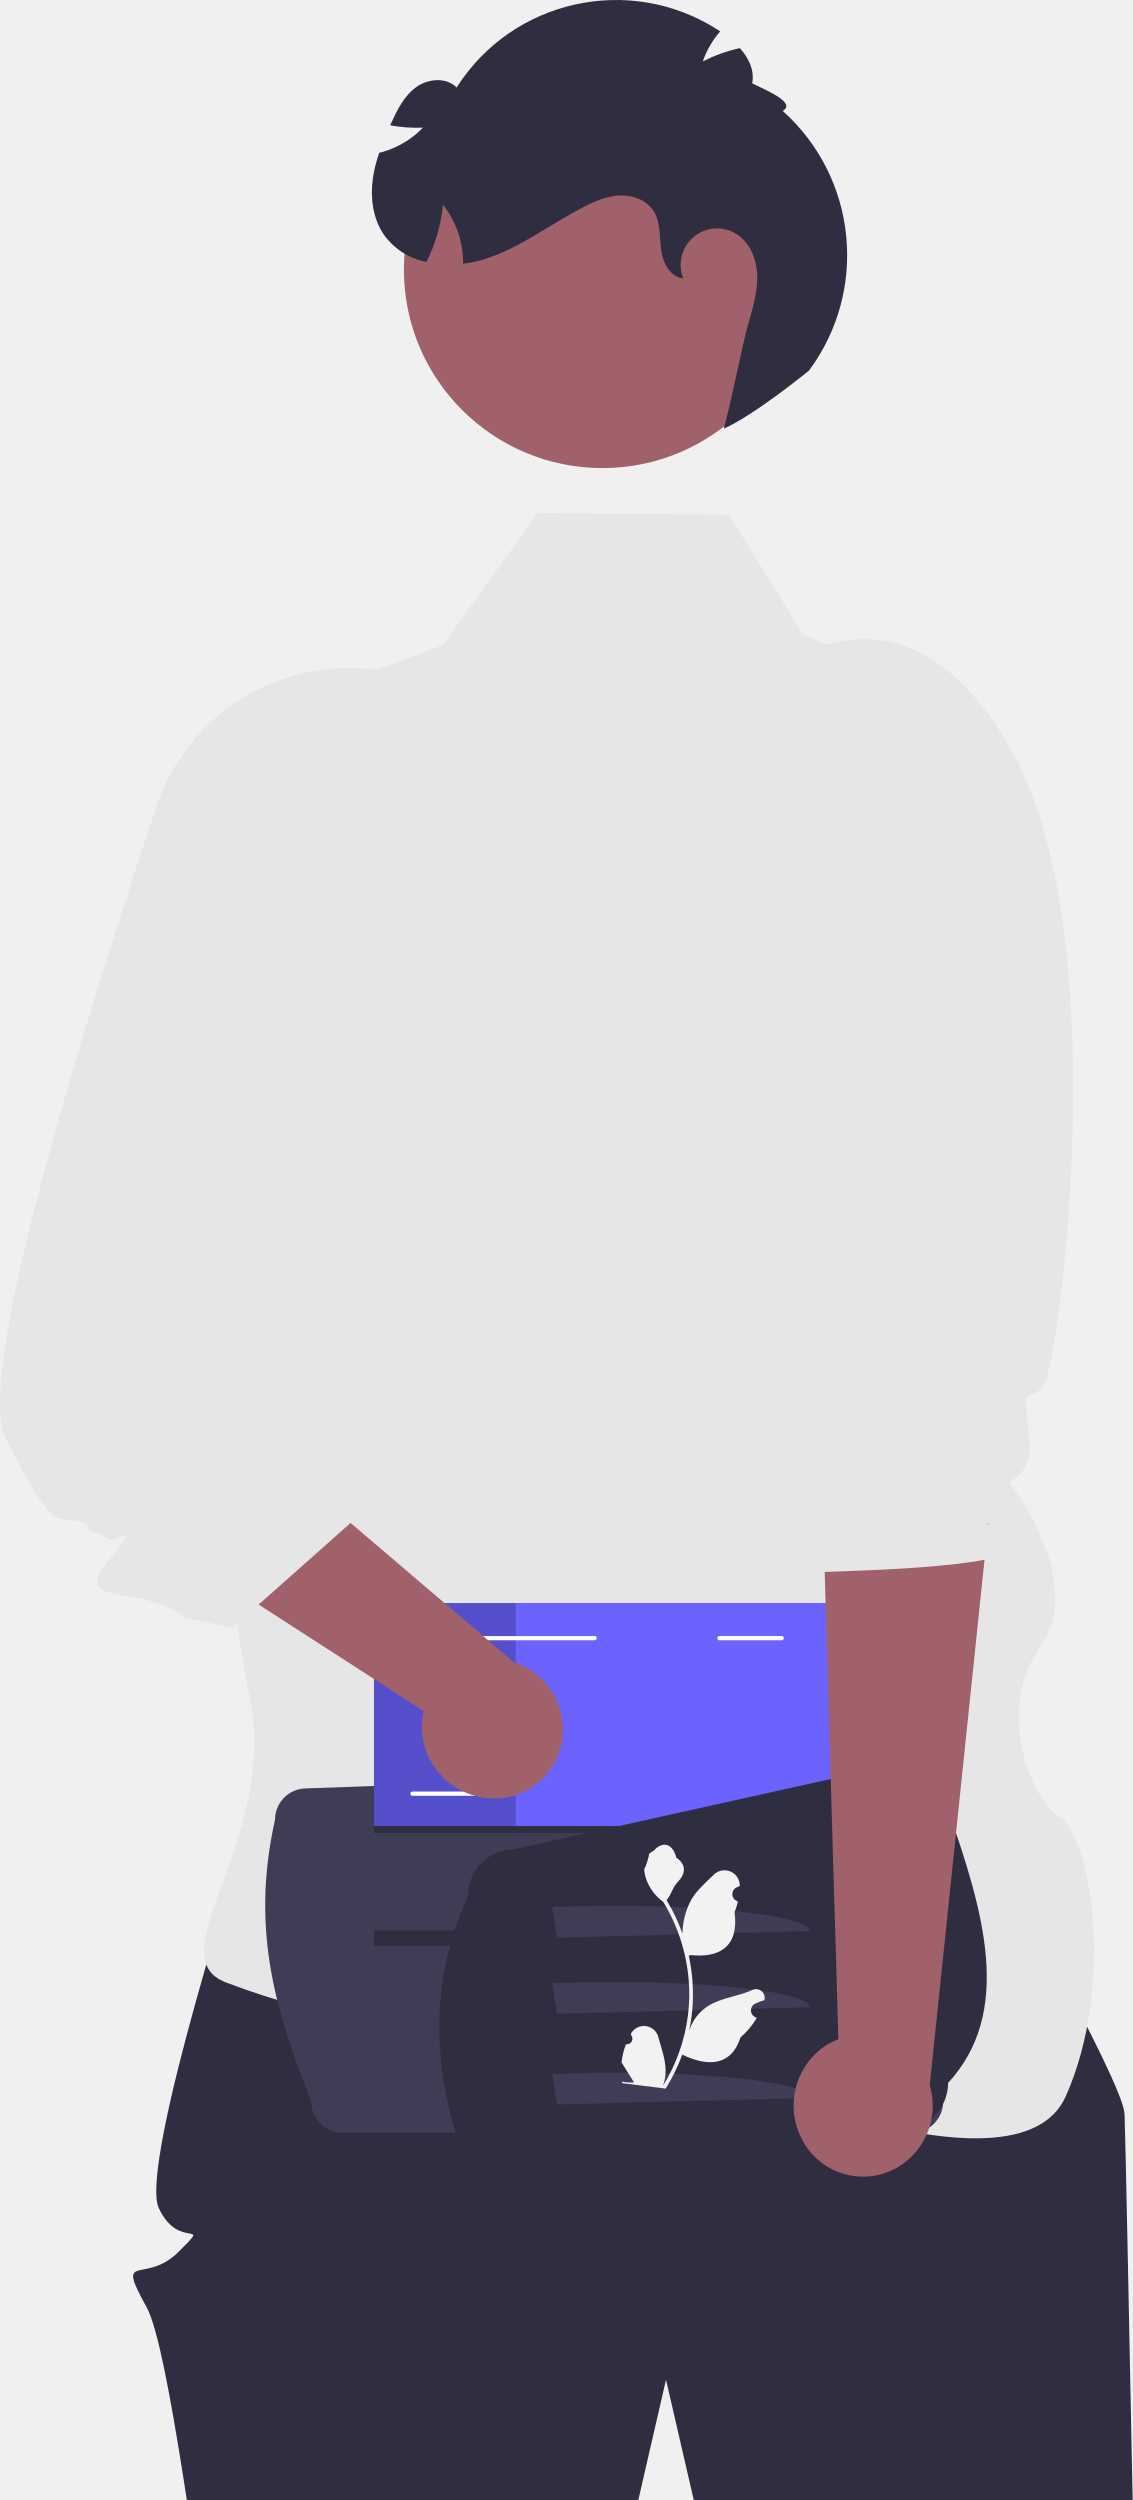
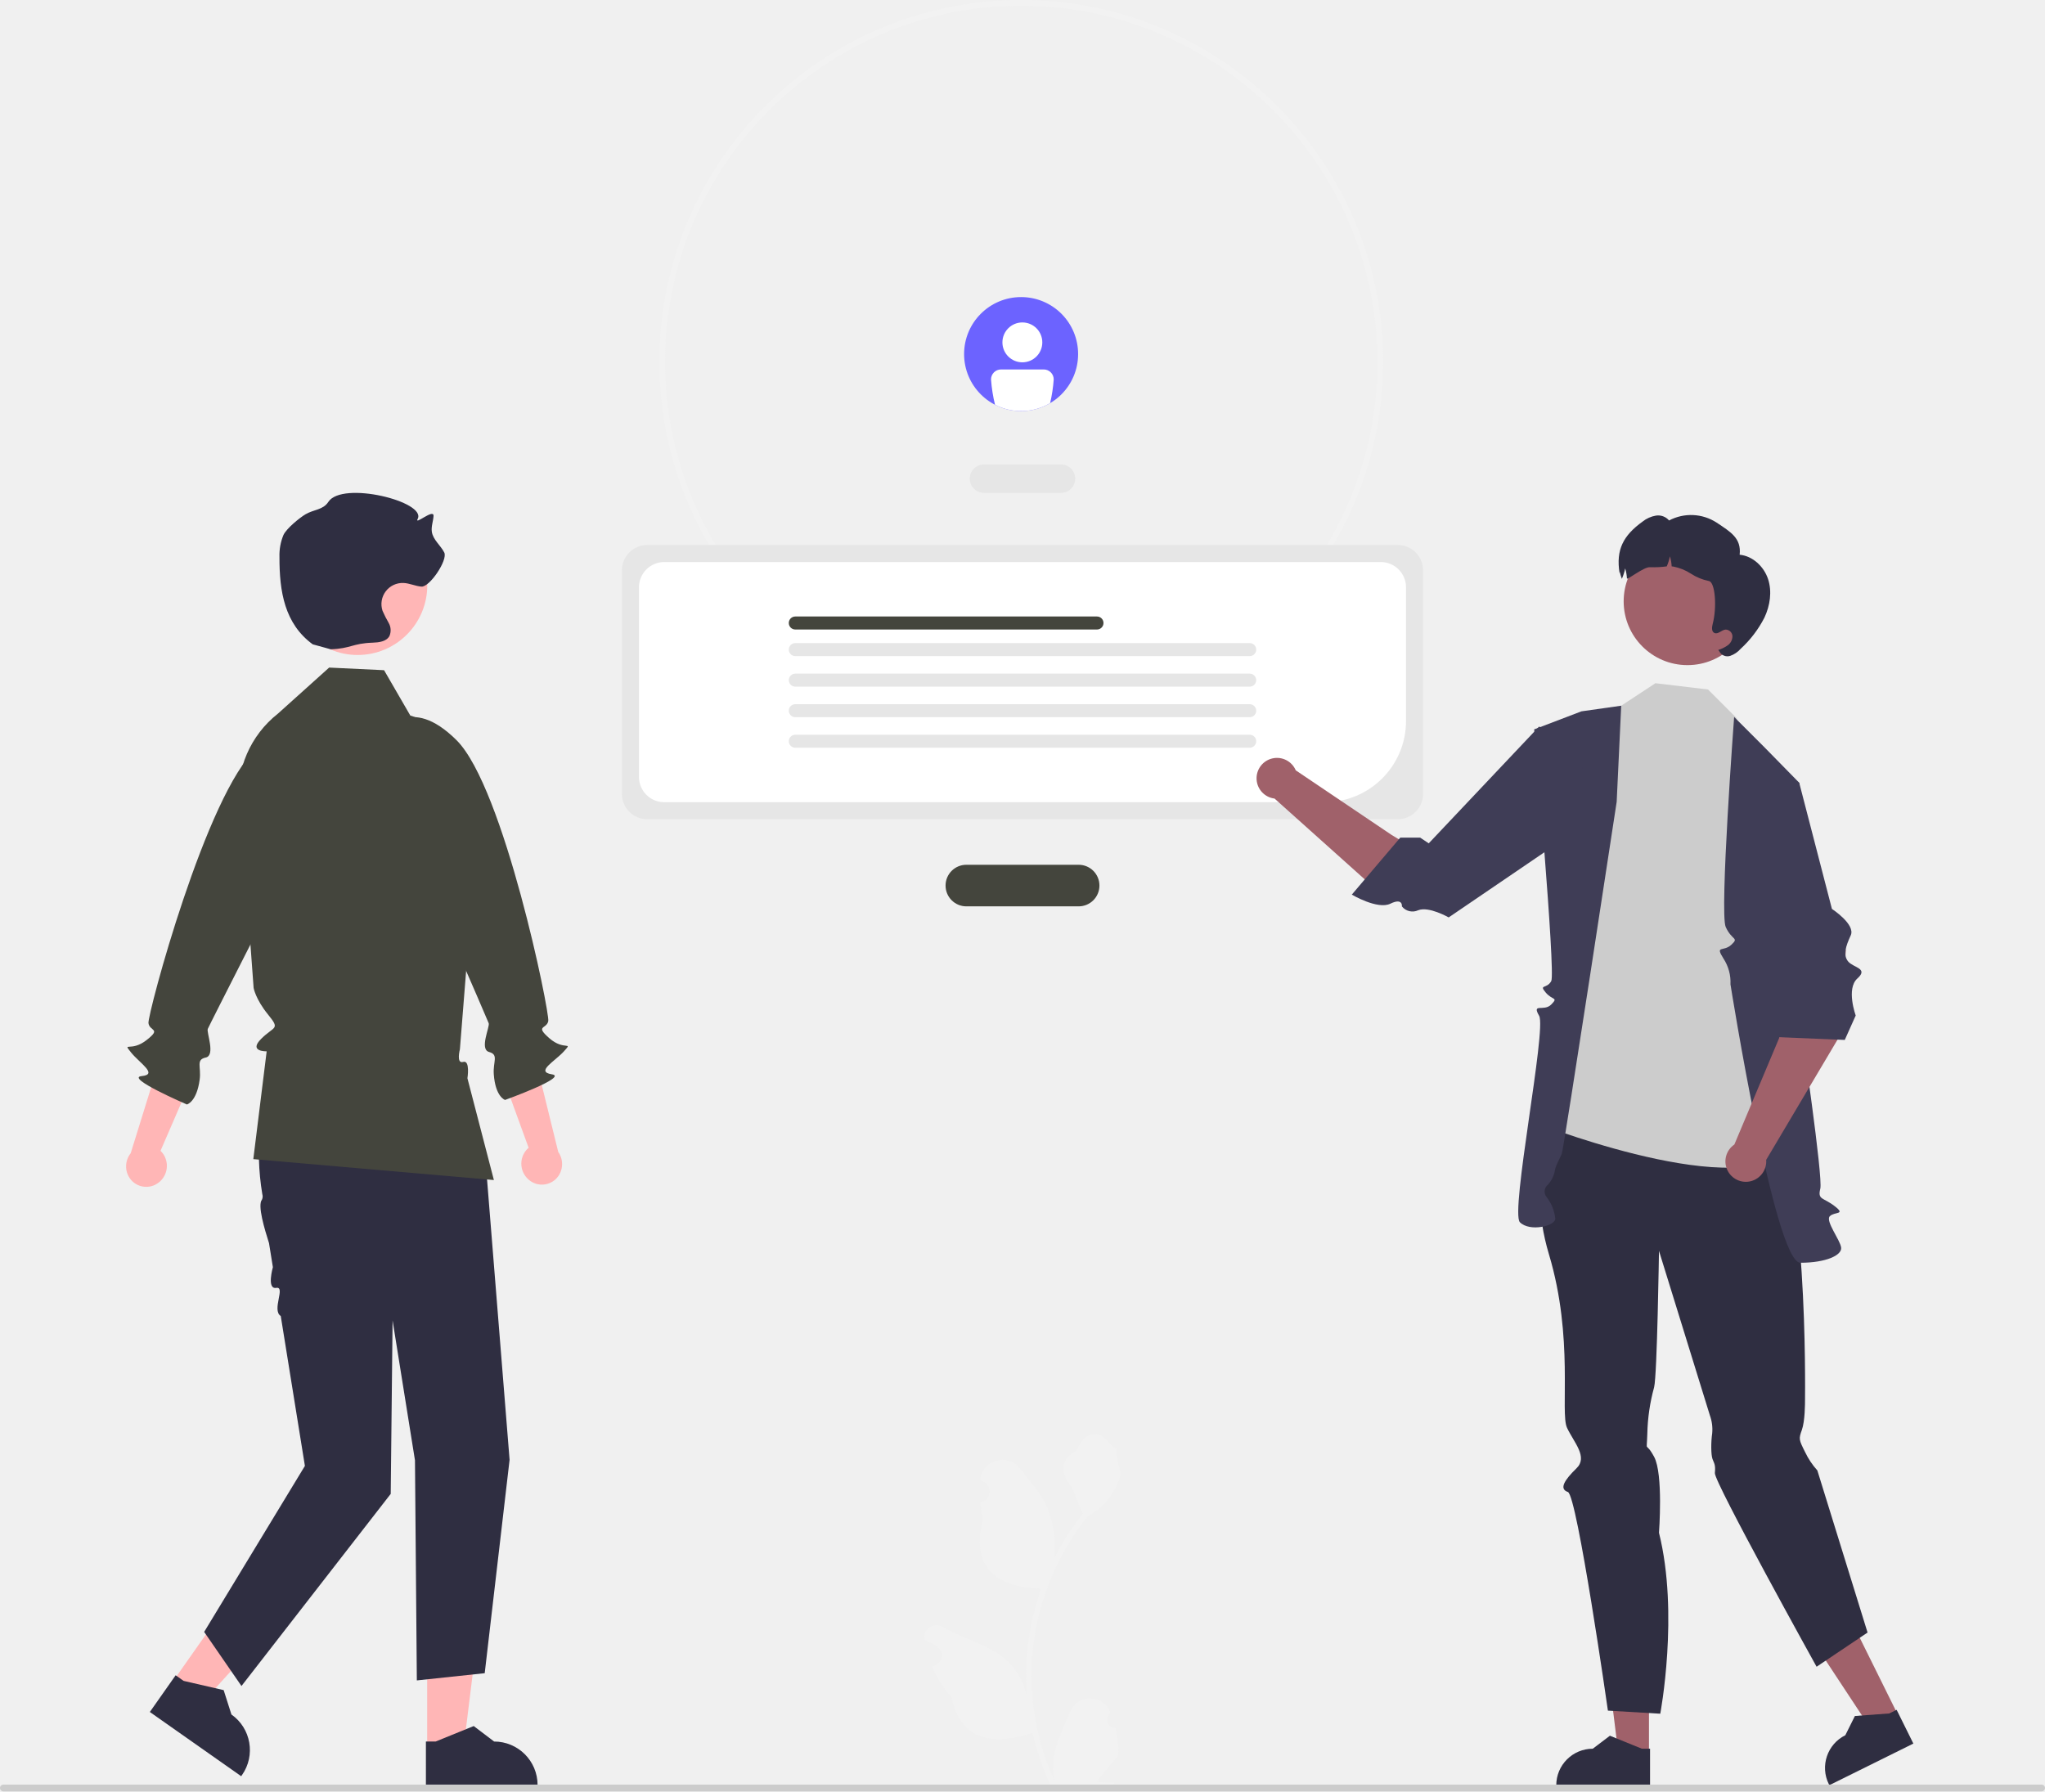
- <svg xmlns="http://www.w3.org/2000/svg" data-name="Layer 1" width="312.325" height="689.353" viewBox="0 0 312.325 689.353">
-   <path d="M756.74,798.066h-121.03l-1.18-5.1-6.47-28.06-6.46,28.06-1.17,5.1h-124.5c-.27-1.72-.53-3.42-.79-5.1-3.63-23.17-7.22-42.46-10.26-47.98-8.82-15.98-.6-5.97,8.81-15.39,9.41-9.41,0,0-5.51-12.08-5.52-12.08,24.37-103.88,24.37-103.88l203.9,3.01s37.66,65.89,38.05,74.98c.22,5.17,1.27,57.32,2.13,101.34C756.67,794.676,756.7,796.386,756.74,798.066Z" transform="translate(-444.4142 -108.713)" fill="#2f2e41" />
-   <path d="M637.819,677.477s86.784,39.925,100.456,9.3,6.904-71.56-1.566-76.918-17.772-30.043-5.38-47.103-7.1-45.88-12.557-48.823c-4.156-2.241-15.462-128.522-20.619-188.644a48.382,48.382,0,0,0-32.238-41.533h0L645.399,250.623l-52.629-.473L566.478,286.601l-37.945,14.193L500.051,418.421s-.275,51.957,5.711,107.432c1.863,17.261,4.331,34.862,7.603,51.345,7.706,38.823-25.86,70.794-6.672,78.143C560.211,675.838,637.819,677.477,637.819,677.477Z" transform="translate(-444.4142 -108.713)" fill="#e6e6e6" />
-   <path d="M528.884,601.849l166.954-6a8.637,8.637,0,0,1,8.637,8.637v83.715a8.637,8.637,0,0,1-8.637,8.637H538.884a8.637,8.637,0,0,1-8.637-8.637c-9.255-23.586-16.997-46.545-10-77.715A8.637,8.637,0,0,1,528.884,601.849Z" transform="translate(-444.4142 -108.713)" fill="#3f3d56" />
-   <rect x="103.119" y="503.422" width="137.38" height="2" fill="#2f2e41" />
-   <rect x="103.12" y="532.303" width="137.38" height="4.283" fill="#2f2e41" />
-   <rect x="103.12" y="442.026" width="126.008" height="61.486" fill="#6c63ff" />
-   <rect x="103.12" y="442.026" width="126.008" height="61.486" opacity="0.2" style="isolation:isolate" />
-   <rect x="142.212" y="442.026" width="86.915" height="61.486" fill="#6c63ff" />
-   <path d="M659.959,561.007H642.796a.594.594,0,0,1,0-1.188H659.959a.594.594,0,0,1,0,1.188Z" transform="translate(-444.4142 -108.713)" fill="#fff" />
-   <path d="M575.321,603.895H558.158a.594.594,0,0,1,0-1.188h17.163a.594.594,0,0,1,0,1.188Z" transform="translate(-444.4142 -108.713)" fill="#fff" />
-   <path d="M608.341,561.007H555.535a.617.617,0,0,1-.619-.494.559.559,0,0,1,.586-.665h53.122a.618.618,0,0,1-.282,1.159Z" transform="translate(-444.4142 -108.713)" fill="#fff" />
-   <path d="M692.982,695.927,586.321,719.582a12.857,12.857,0,0,1-12.857-12.857c-10.475-26.798-10.653-51.919,0-75.274a12.857,12.857,0,0,1,12.857-12.857l106.662-23.655a12.857,12.857,0,0,1,12.857,12.857c9.857,28.113,18.008,55.703,0,75.274A12.857,12.857,0,0,1,692.982,695.927Z" transform="translate(-444.4142 -108.713)" fill="#2f2e41" />
-   <path d="M596.663,634.57,598.028,643l69.6-1.815v0c.233-4.414-31.38-7.718-64.902-6.784Z" transform="translate(-444.4142 -108.713)" fill="#3f3d56" />
-   <path d="M596.663,655.57,598.028,664l69.6-1.815v0c.233-4.414-31.38-7.718-64.902-6.784Z" transform="translate(-444.4142 -108.713)" fill="#3f3d56" />
-   <path d="M596.663,680.57,598.028,689l69.6-1.815v0c.233-4.414-31.38-7.718-64.902-6.784Z" transform="translate(-444.4142 -108.713)" fill="#3f3d56" />
-   <path d="M719.049,508.257l-1.961,18.818-.46,4.352-.705,6.988L700.782,683.66a19.774,19.774,0,0,1-8.674,22.558,18.964,18.964,0,0,1-25.99-6.559c-.092-.153-.153-.306-.245-.46a19.885,19.885,0,0,1,6.865-26.848,20.149,20.149,0,0,1,2.85-1.349l-.123-4.076-.368-12.781-.276-9.654L674.24,625.274l-.215-7.448-.705-24.151-.674-23.293-.828-28.227-.644-21.699,7.815-1.992Z" transform="translate(-444.4142 -108.713)" fill="#a0616a" />
-   <path d="M734.189,483.709c-.705,3.593-1.349,5.914-1.808,6.66-3.954,6.19-6.375-2.459-4.199,14.122,1.747,13.458-8.735,11.772-4.965,14.647,6.222,4.753-2.36,6.853-6.13,9.424-1.686,1.133,2.982.864,4.913,2.439.919.72-3.444,2.8-2.369,3.254,4.107,1.935,1.747,3.399-3.708,4.532-9.041,1.851-26.542,2.764-37.116,3.123-3.004.138-5.455.193-6.988.249-1.134.028-1.778.028-1.778.028s-2.666-1.713-3.77-6.936c-.797-3.648-.797-9.037,1.41-16.775,1.349-4.753,3.647-8.152,4.996-10.888a7.19,7.19,0,0,0,1.042-4.256v-.028c-.215-1.409-1.226-2.708-3.525-4.09-4.138-2.487-1.839-7.71,1.379-12.629,3.065-4.615,6.927-9.009,6.927-10.612,0-3.399-25.5-75.638-25.5-75.638L662.379,291.257a36.076,36.076,0,0,1,24.458-6.107c5.915.774,12.505,3.261,19.278,8.843,5.915,4.891,11.984,12.187,17.807,22.744C748.686,361.589,739.461,457.234,734.189,483.709Z" transform="translate(-444.4142 -108.713)" fill="#e6e6e6" />
-   <circle cx="166.11" cy="74.332" r="54.738" fill="#a0616a" />
-   <path d="M667.489,210.894s-15.189,12.403-23.517,16.022c2.306-8.008,4.708-21.757,7.008-29.742,1.196-4.202,2.417-8.495,2.222-12.838-.211-4.372-2.083-8.886-5.789-11.152a10.055,10.055,0,0,0-14.609,12.269c-3.628-.247-5.677-4.392-6.121-8.016-.444-3.624-.108-7.572-2.111-10.644-1.93-2.978-5.742-4.336-9.312-4.173-3.541.147-6.903,1.6-10.076,3.255-9.072,4.693-17.31,11.171-27.07,14.267a32.903,32.903,0,0,1-6.008,1.308,25.779,25.779,0,0,0-5.542-16.283,44.453,44.453,0,0,1-4.571,15.781,18.862,18.862,0,0,1-11.694-7.474c-3.055-4.425-3.806-10.131-3.088-15.451a36.535,36.535,0,0,1,1.776-7.17,22.53,22.53,0,0,0,4.175-1.449,24.516,24.516,0,0,0,7.866-5.497,40.18,40.18,0,0,1-9.015-.64c.074-.176.141-.33.215-.507,1.701-3.716,3.584-7.553,6.869-9.965,3.285-2.412,8.372-2.892,11.225.048a52.088,52.088,0,0,1,71.908-15.982q.39.248.775.503a24.759,24.759,0,0,0-4.802,8.298,42.218,42.218,0,0,1,10.22-3.683c2.5,2.792,4.08,6.141,3.403,9.722,4.145,2.018,12.229,5.38,8.408,7.593a53.383,53.383,0,0,1,7.254,71.599Z" transform="translate(-444.4142 -108.713)" fill="#2f2e41" />
-   <path d="M599.628,586.881a18.969,18.969,0,0,1-20.129,17.709,4.204,4.204,0,0,0-.514-.064,19.902,19.902,0,0,1-18.244-20.878,21.339,21.339,0,0,1,.514-3.105l-3.426-2.206-10.75-6.959-8.094-5.225-16.167-10.428-6.253-4.026-.835-.535-19.465-12.591-15.632-10.086-1.328-.857-2.613-1.692-23.726-15.311-6.381-4.111c-.021-.021,0-.021,0-.021-.214-.407,13.212-7.066,12.998-7.473-3.383-6.702-7.666-12.334-2.141-36.403l-5.632-10.129,14.39,12.292,3.319,2.848,5.353,4.54,66.211,56.489L585.966,566.945A19.796,19.796,0,0,1,599.628,586.881Z" transform="translate(-444.4142 -108.713)" fill="#a0616a" />
-   <path d="M587.508,379.362,513.267,493.518,543.096,526.859l-2.013,1.799-25.354,22.506-7.174,6.36-13.277-2.698s-2.634-4.004-16.489-6.06c-13.855-2.056-5.782-6.767.343-15.975,1.456-2.206-4.197,1.263-4.561.493-.171-.471-3.597-2.034-4.283-2.141-2.827-.535-.064-2.141-4.133-2.977-6.531-1.328-6.917,3.298-19.572-21.649-.021-.021,0-.021,0-.021-.214-.407-.407-.792-.621-1.199-3.383-6.702-.942-25.332,4.583-49.401,8.437-36.703,24.026-86.04,37.003-124.82a55.953,55.953,0,1,1,99.959,48.288Z" transform="translate(-444.4142 -108.713)" fill="#e6e6e6" />
-   <path d="M617.019,672.384a1.521,1.521,0,0,0,1.423-2.479l-.052-.424.054-.094a4.086,4.086,0,0,1,7.474.968c.853,3.099,2.039,6.246,2.03,9.408a12.086,12.086,0,0,1-.729,4.098,48.46,48.46,0,0,0,6.885-19.419,46.775,46.775,0,0,0,.363-5.213q.027-2.144-.134-4.281a49.02,49.02,0,0,0-7.053-21.827,13.046,13.046,0,0,1-4.681-6.262,9.949,9.949,0,0,1-.559-2.811c.258.067,1.486-3.833,1.319-4.102.435-.508,1.123-.702,1.59-1.192,2.322-2.44,4.996-1.627,5.963,2.207,2.855,1.922,2.563,4.477.385,6.695-1.386,1.411-1.815,3.503-3.069,5.043.09.151.185.298.275.449a49.339,49.339,0,0,1,4.092,8.737,20.51,20.51,0,0,1,2.403-9.299c1.516-2.659,3.992-4.748,6.217-6.931a4.21,4.21,0,0,1,7.181,2.986l-.002.109q-.458.187-.902.407a2.064,2.064,0,0,0,.357,3.83l.041.012a20.532,20.532,0,0,1-.92,2.979c1.265,9.832-4.487,12.632-12.097,11.833-.178.065-.352.13-.53.191a50.358,50.358,0,0,1,1.098,12.995,47.757,47.757,0,0,1-.997,7.647l.024-.089a12.622,12.622,0,0,1,5.184-6.693c3.63-2.289,8.402-2.7,12.225-4.425a2.369,2.369,0,0,1,3.312,2.739l-.026.093a13.857,13.857,0,0,0-1.636.549q-.458.188-.902.407a2.064,2.064,0,0,0,.357,3.83l.041.012.084.024a20.551,20.551,0,0,1-4.489,5.401c-2.585,8.119-9.297,8.076-16.066,4.766l-.004-.001a50.343,50.343,0,0,1-4.587,9.374l-11.987-1.507c-.026-.139-.048-.281-.07-.419a13.727,13.727,0,0,0,3.342.22c-.752-1.203-1.503-2.415-2.255-3.618a.742.742,0,0,1-.048-.071c-.381-.615-.767-1.227-1.148-1.842l-0-.001a20.106,20.106,0,0,1,1.223-5.008Z" transform="translate(-444.4142 -108.713)" fill="#f2f2f2" />
+ <svg xmlns="http://www.w3.org/2000/svg" data-name="Layer 1" width="717.67" height="628.751" viewBox="0 0 717.67 628.751">
+   <path d="M619.555,700.629a2.807,2.807,0,0,1-2.035-4.866l.192-.765q-.038-.092-.076-.184a7.539,7.539,0,0,0-13.907.052c-2.275,5.478-5.17,10.966-5.883,16.758a22.303,22.303,0,0,0,.392,7.671,89.42,89.42,0,0,1-8.134-37.139,86.307,86.307,0,0,1,.535-9.628q.444-3.931,1.231-7.807a90.456,90.456,0,0,1,17.938-38.337,24.073,24.073,0,0,0,10.012-10.387,18.363,18.363,0,0,0,1.67-5.018c-.487.064-1.838-7.359-1.47-7.815-.679-1.031-1.895-1.543-2.637-2.549-3.689-5.002-8.773-4.129-11.426,2.669-5.669,2.861-5.724,7.606-2.245,12.169,2.213,2.903,2.517,6.832,4.459,9.94-.2.256-.408.503-.607.759a91.039,91.039,0,0,0-9.502,15.054,37.846,37.846,0,0,0-2.259-17.579c-2.163-5.217-6.216-9.611-9.786-14.122-4.288-5.418-13.08-3.053-13.836,3.814q-.011.1-.021.199.795.449,1.557.952a3.808,3.808,0,0,1-1.535,6.93l-.078.012a37.891,37.891,0,0,0,.999,5.665c-4.579,17.71,5.307,24.16,19.424,24.45.312.16.615.32.927.471A92.924,92.924,0,0,0,588.45,675.54a88.135,88.135,0,0,0,.064,14.231l-.024-.168a23.289,23.289,0,0,0-7.95-13.448c-6.118-5.026-14.762-6.877-21.363-10.916a4.371,4.371,0,0,0-6.694,4.252q.013.088.027.176a25.579,25.579,0,0,1,2.868,1.382q.795.449,1.557.952a3.808,3.808,0,0,1-1.535,6.93l-.078.012c-.056.008-.104.016-.16.024a37.923,37.923,0,0,0,6.975,10.923c2.863,15.46,15.162,16.927,28.318,12.425h.008a92.897,92.897,0,0,0,6.24,18.218h22.293c.08-.248.152-.503.224-.751a25.329,25.329,0,0,1-6.169-.367c1.654-2.03,3.308-4.075,4.962-6.105a1.383,1.383,0,0,0,.104-.12c.839-1.039,1.686-2.069,2.525-3.108l0-.001a37.101,37.101,0,0,0-1.087-9.451Z" transform="translate(-228.1256 -94.1362)" fill="#f2f2f2" />
+   <path d="M586.526,348.136a127,127,0,1,1,127-127A127.144,127.144,0,0,1,586.526,348.136Zm0-252a125,125,0,1,0,125,125A125.141,125.141,0,0,0,586.526,96.136Z" transform="translate(-228.1256 -94.1362)" fill="#f2f2f2" />
+   <path d="M600.461,267.136h-27a5,5,0,0,1,0-10h27a5,5,0,0,1,0,10Z" transform="translate(-228.1256 -94.1362)" fill="#e6e6e6" />
+   <path d="M606.663,412.253h-39.405a7.297,7.297,0,1,1,0-14.595h39.405a7.297,7.297,0,1,1,0,14.595Z" transform="translate(-228.1256 -94.1362)" fill="#44453D" />
+   <path d="M718.673,381.666H455.248a8.863,8.863,0,0,1-8.853-8.853V294.279a8.863,8.863,0,0,1,8.853-8.853H718.673a8.863,8.863,0,0,1,8.853,8.853v78.534A8.863,8.863,0,0,1,718.673,381.666Z" transform="translate(-228.1256 -94.1362)" fill="#e6e6e6" />
+   <path d="M693.078,375.695H461.221a8.863,8.863,0,0,1-8.853-8.853V300.255a8.863,8.863,0,0,1,8.853-8.853H712.701a8.863,8.863,0,0,1,8.853,8.853v46.963A28.509,28.509,0,0,1,693.078,375.695Z" transform="translate(-228.1256 -94.1362)" fill="#fff" />
+   <path d="M613.101,315.083H507.224a2.283,2.283,0,1,1,0-4.566H613.101a2.283,2.283,0,0,1,0,4.566Z" transform="translate(-228.1256 -94.1362)" fill="#44453D" />
+   <path d="M666.698,324.422H507.224a2.283,2.283,0,1,1,0-4.566H666.698a2.283,2.283,0,0,1,0,4.566Z" transform="translate(-228.1256 -94.1362)" fill="#e6e6e6" />
+   <path d="M666.698,335.141H507.224a2.283,2.283,0,1,1,0-4.566H666.698a2.283,2.283,0,0,1,0,4.566Z" transform="translate(-228.1256 -94.1362)" fill="#e6e6e6" />
+   <path d="M666.698,345.861H507.224a2.283,2.283,0,1,1,0-4.566H666.698a2.283,2.283,0,0,1,0,4.566Z" transform="translate(-228.1256 -94.1362)" fill="#e6e6e6" />
+   <path d="M666.698,356.58H507.224a2.283,2.283,0,1,1,0-4.566H666.698a2.283,2.283,0,0,1,0,4.566Z" transform="translate(-228.1256 -94.1362)" fill="#e6e6e6" />
+   <polygon points="578.689 615.836 567.988 615.835 562.897 574.558 578.692 574.559 578.689 615.836" fill="#a0616a" />
+   <path d="M807.192,721.136l-32.909-.001v-.416a12.81,12.81,0,0,1,12.809-12.809h.001l6.011-4.56,11.215,4.561,2.873 0Z" transform="translate(-228.1256 -94.1362)" fill="#2f2e41" />
+   <polygon points="666.179 602.133 656.59 606.883 633.703 572.157 647.856 565.146 666.179 602.133" fill="#a0616a" />
+   <path d="M899.599,706.106l-29.488,14.609-.185-.373a12.81,12.81,0,0,1,5.791-17.164l.001-0,3.362-6.755,12.075-.892,2.574-1.275Z" transform="translate(-228.1256 -94.1362)" fill="#2f2e41" />
+   <path d="M775.112,488.1s-12.181,16.982-3.389,46.32,3.857,55.568,6.325,60.828,7.436,10.254,3.331,14.242-6.267,7.23-3.025,8.311,14.051,76.74,14.051,76.74l18.374,1.081s6.656-35.146-.455-63.509c0,0,1.561-20.59-1.694-26.638s-2.617-.593-2.396-8.184a66.656,66.656,0,0,1,2.383-16.238c1.081-4.323,1.707-47.898,1.707-47.898l17.887,57.824a14.399,14.399,0,0,1,.789,6.226c-.443,2.979-.446,7.43.096,8.987s1.146,1.885.844,4.964,35.698,67.979,35.698,67.979l17.887-12-17.623-56.9a26.753,26.753,0,0,1-4.323-6.485c-2.162-4.323-2.246-4.562-1.123-7.685S861.58,586.857,861.58,585.036s1.123-84.503-12.949-96.664S775.112,488.1,775.112,488.1Z" transform="translate(-228.1256 -94.1362)" fill="#2f2e41" />
+   <path d="M841.188,356.559l-3.662-10.423-10-10L809.081,333.934l-12.008,7.895-11.121,10.964L769.526,489.136s77.583,29.912,87.748,4.809Z" transform="translate(-228.1256 -94.1362)" fill="#ccc" />
+   <path d="M847.477,356.559l-10.776-10.776s-5.148,68.872-2.955,73.716,4.776,3.608,1.984,6.226-5.791.02-2.791,4.819a15.191,15.191,0,0,1,2.477,9.09s15.523,97.71,24.523,97.71,14.635-2.635,14.317-5.317-5.626-9.362-3.972-11.023,5.733-.406,1.694-3.533-6.039-2.127-5.039-6.127-6.645-55.854-6.645-55.854l-.746-86.614Z" transform="translate(-228.1256 -94.1362)" fill="#3f3d56" />
+   <path d="M797.073,341.829l-13.956,1.975-16.591,6.333s7.578,85.482,5.995,88.344-4.393,1.075-1.988,3.969,4.57,1.61,1.988,4.252-6.929-.705-4.255,3.969-10.209,69.015-6.74,72.467,12.406,1.304,12.409-1.245a14.759,14.759,0,0,0-2.996-7.549,3.042,3.042,0,0,1,0-4,9.778,9.778,0,0,0,2.793-5.046c.207-1.954,1.735-4.356,2.471-6.155s19.279-123.591,19.279-123.591Z" transform="translate(-228.1256 -94.1362)" fill="#3f3d56" />
+   <path d="M737.526,409.136l6.294-3.286C735.962,398.762,716.463,387.164,716.463,387.164l-33.606-22.656a7.163,7.163,0,1,0-7.441,9.913l37.661,33.741Z" transform="translate(-228.1256 -94.1362)" fill="#a0616a" />
+   <path d="M783.526,384.136l.068-27.634-15.351-7.342L729.526,390.136l-3-2h-7l-17,20s9.054,5.366,13.527,3.183,4.053.954,4.053.954a4.743,4.743,0,0,0,5.719,1.346c3.701-1.482,10.701,2.518,10.701,2.518Z" transform="translate(-228.1256 -94.1362)" fill="#3f3d56" />
+   <circle cx="592.194" cy="211.063" r="22.386" fill="#a0616a" />
+   <path d="M847.344,310.883a38.93,38.93,0,0,1-8.375,10.997,8.683,8.683,0,0,1-3.643,2.457,3.174,3.174,0,0,1-3.775-1.507l-.415-.567a11.553,11.553,0,0,0,3.351-1.657,3.934,3.934,0,0,0,1.621-3.214,2.423,2.423,0,0,0-2.468-2.281c-1.398.166-2.648,1.799-3.901,1.17-1.012-.515-.867-1.988-.577-3.1,1.558-5.805.906-14.803-1.336-15.117a18.133,18.133,0,0,1-6.262-2.563,17.569,17.569,0,0,0-6.282-2.526c-.161-.021-.325-.033-.498-.047a14.872,14.872,0,0,0-.621-3.529,17.401,17.401,0,0,1-1.108,3.525,34.518,34.518,0,0,1-5.851.296c-2.084-.242-8.073,4.614-8.118,3.946a14.871,14.871,0,0,0-.621-3.529,17.401,17.401,0,0,1-1.108,3.525c-.022.046-.033.085-.055.132-.637-1.552-.819-3.289-.803-1.992-1.337-8.249,1.315-13.216,8.085-18.108a10.219,10.219,0,0,1,4.662-2.087,5.023,5.023,0,0,1,4.62,1.707,16.489,16.489,0,0,1,16.707.757c4.87,3.263,8.712,5.433,8.064,11.267,4.616.445,8.515,4.152,9.973,8.545C850.054,301.784,849.303,306.694,847.344,310.883Z" transform="translate(-228.1256 -94.1362)" fill="#2f2e41" />
+   <path d="M875.919,427.532l-16.061-2.3c-5.432,9.083-7.362,33.258-7.362,33.258L836.778,495.848a7.163,7.163,0,1,0,11.167,5.38l25.807-43.484Z" transform="translate(-228.1256 -94.1362)" fill="#a0616a" />
+   <path d="M838.939,371.841l6.805-9.373,13.8,6.413,11.477,44.273s8.381,5.454,6.593,9.302-2.739,6.952-.89,9.157,7.231,2.367,3.221,5.962-.577,12.987-.577,12.987l-3.843,8.576-24-1Z" transform="translate(-228.1256 -94.1362)" fill="#3f3d56" />
+   <path d="M283.864,509.151a7.392,7.392,0,0,0,1.375-10.218,7.091,7.091,0,0,0-.787-.869l10.248-23.664-10.178-9.425-10.534,33.935a7.371,7.371,0,0,0-.16,8.998,7.054,7.054,0,0,0,9.883,1.362Q283.788,509.212,283.864,509.151Z" transform="translate(-228.1256 -94.1362)" fill="#ffb6b6" />
+   <path d="M343.401,355.636s-7.586-14.421-25.184,1.153S279.824,450.318,280.228,453.249s4.705,1.772-.735,5.991-8.449.428-5.44,4.22,9.735,7.808,3.779,8.371,15.879,9.958,15.879,9.958,3.434-.825,4.488-8.749c.592-4.451-1.414-6.978,2.117-7.72s.221-8.791.729-10.057,28.695-56.581,28.695-56.581Z" transform="translate(-228.1256 -94.1362)" fill="#44453D" />
+   <polygon points="149.919 613.706 162.661 613.705 168.724 564.551 149.916 564.552 149.919 613.706" fill="#ffb6b6" />
+   <path d="M377.595,721.136l39.188-.001v-.496A15.254,15.254,0,0,0,401.53,705.386H401.529l-7.158-5.431-13.356,5.431-3.421 0Z" transform="translate(-228.1256 -94.1362)" fill="#2f2e41" />
+   <polygon points="60.597 590.265 71.021 597.594 104.255 560.873 88.868 550.055 60.597 590.265" fill="#ffb6b6" />
+   <path d="M280.709,695.018l32.057,22.54.285-.405a15.254,15.254,0,0,0-3.704-21.251l-.001-.001-2.732-8.56-14.049-3.239-2.798-1.968Z" transform="translate(-228.1256 -94.1362)" fill="#2f2e41" />
+   <path d="M327.271,463.302l-1.059,2.262c-6.96,14.869-8.74,31.491-6.035,47.685a2.701,2.701,0,0,1-.108,1.921c-1.677,1.968.954,10.516,2.463,15.289l1.36,8.44s-2.255,7.839,1.17,7.263-1.675,7.785,1.592,9.88l8.474,52.603-35.354,58.268,13.094,18.986,52.376-67.434.655-60.887,7.856,49.102.655,77.254,23.821-2.532,8.728-74.899-8.325-103.582-13.094-44.911Z" transform="translate(-228.1256 -94.1362)" fill="#2f2e41" />
+   <path d="M343.637,328.446l19.271.918,9.215,15.92h0a28.491,28.491,0,0,1,18.223,16.6l6.001,14.825-6.826,85.718s-1.368,5.185,1.151,4.428,1.493,5.741,1.493,5.741l9.286,35.716-84.427-7.341,4.688-37.841s-6.518.21-1.935-4.373,6.812-3.123,2.409-8.541-5.057-9.346-5.057-9.346l-1.964-26.843-3.238-37.777a36.299,36.299,0,0,1,13.713-31.621l0,0Z" transform="translate(-228.1256 -94.1362)" fill="#44453D" />
+   <circle cx="125.505" cy="205.45" r="24.439" fill="#ffb6b6" />
+   <path d="M344.187,322.022c7.013-.23,7.65-2.083,14.663-2.313,2.233-.073,4.868-.379,5.948-2.335a5.154,5.154,0,0,0-.262-4.588,41.901,41.901,0,0,1-2.16-4.25,7.423,7.423,0,0,1,7.355-9.786c2.134.092,4.139,1.096,6.267,1.279,2.919.252,9.373-9.386,8.029-11.989-1.308-2.534-3.941-4.446-4.354-7.267-.271-1.845.491-3.679.595-5.541.154-2.761-6.845,3.465-5.563,1.014,3.144-6.011-26.487-13.464-31.366-5.934-1.823,2.814-5.073,2.622-7.969,4.312-1.898,1.108-6.691,4.929-7.781,7.311a18.545,18.545,0,0,0-1.388,7.673c-.044,12.218,1.818,23.457,11.673,30.679" transform="translate(-228.1256 -94.1362)" fill="#2f2e41" />
+   <path d="M413.568,508.101a7.392,7.392,0,0,1-.763-10.282,7.092,7.092,0,0,1,.838-.82l-8.817-24.234,10.723-8.801,8.489,34.503a7.371,7.371,0,0,1-.378,8.991,7.054,7.054,0,0,1-9.947.769Q413.64,508.166,413.568,508.101Z" transform="translate(-228.1256 -94.1362)" fill="#ffb6b6" />
+   <path d="M363.301,351.306s8.433-13.943,25.07,2.654,32.742,95.654,32.163,98.556-4.802,1.487.376,6.024,8.408.932,5.179,4.537-10.184,7.213-4.272,8.131-16.445,8.992-16.445,8.992-3.379-1.028-3.958-9.001c-.325-4.478,1.828-6.881-1.652-7.833s.304-8.788-.128-10.083-25.267-58.193-25.267-58.193Z" transform="translate(-228.1256 -94.1362)" fill="#44453D" />
+   <path d="M606.476,218.407a20.005,20.005,0,1,1-20.01-20A19.983,19.983,0,0,1,606.476,218.407Z" transform="translate(-228.1256 -94.1362)" fill="#6c63ff" />
+   <circle cx="358.787" cy="120.17" r="7" fill="#fff" />
+   <path d="M594.416,223.807h-15a3.504,3.504,0,0,0-3.5,3.5,52.96,52.96,0,0,0,1.4,8.89,19.986,19.986,0,0,0,19.34-.57,52.457,52.457,0,0,0,1.26-8.32A3.504,3.504,0,0,0,594.416,223.807Z" transform="translate(-228.1256 -94.1362)" fill="#fff" />
+   <path d="M228.126,721.697a1.186,1.186,0,0,0,1.19,1.19h715.29a1.19,1.19,0,0,0,0-2.38h-715.29A1.187,1.187,0,0,0,228.126,721.697Z" transform="translate(-228.1256 -94.1362)" fill="#ccc" />
</svg>
